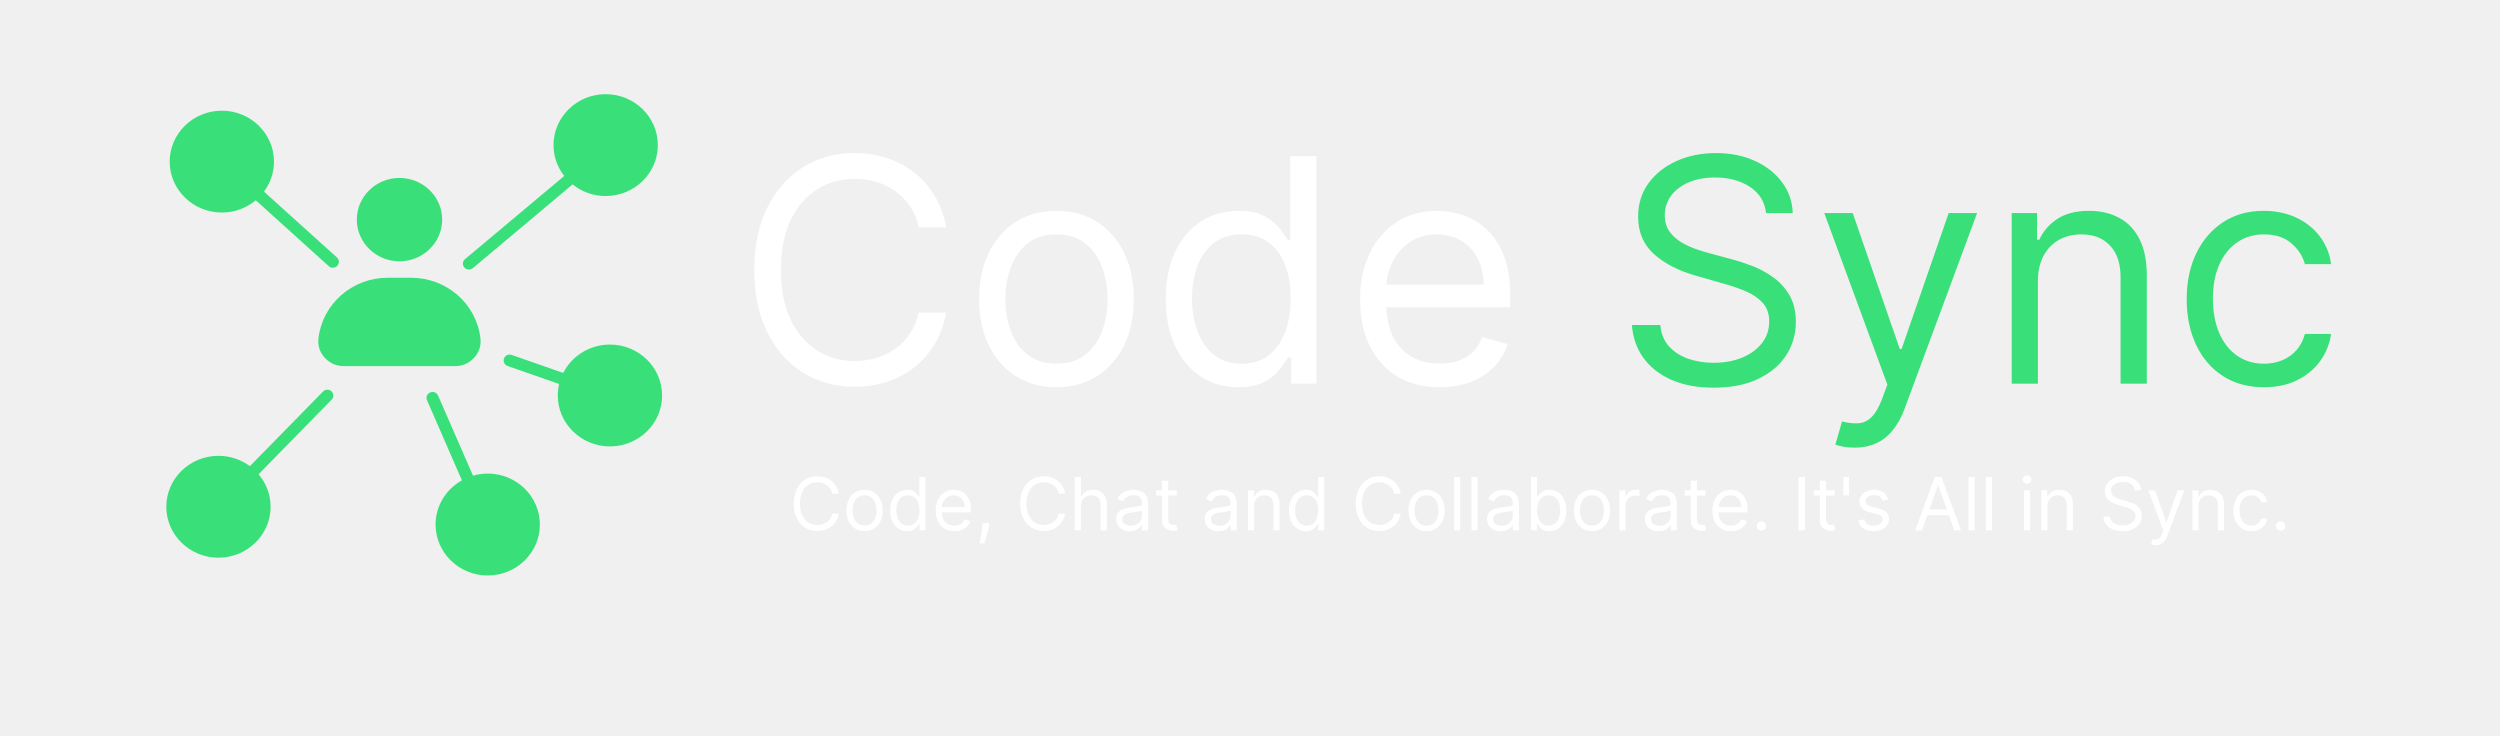
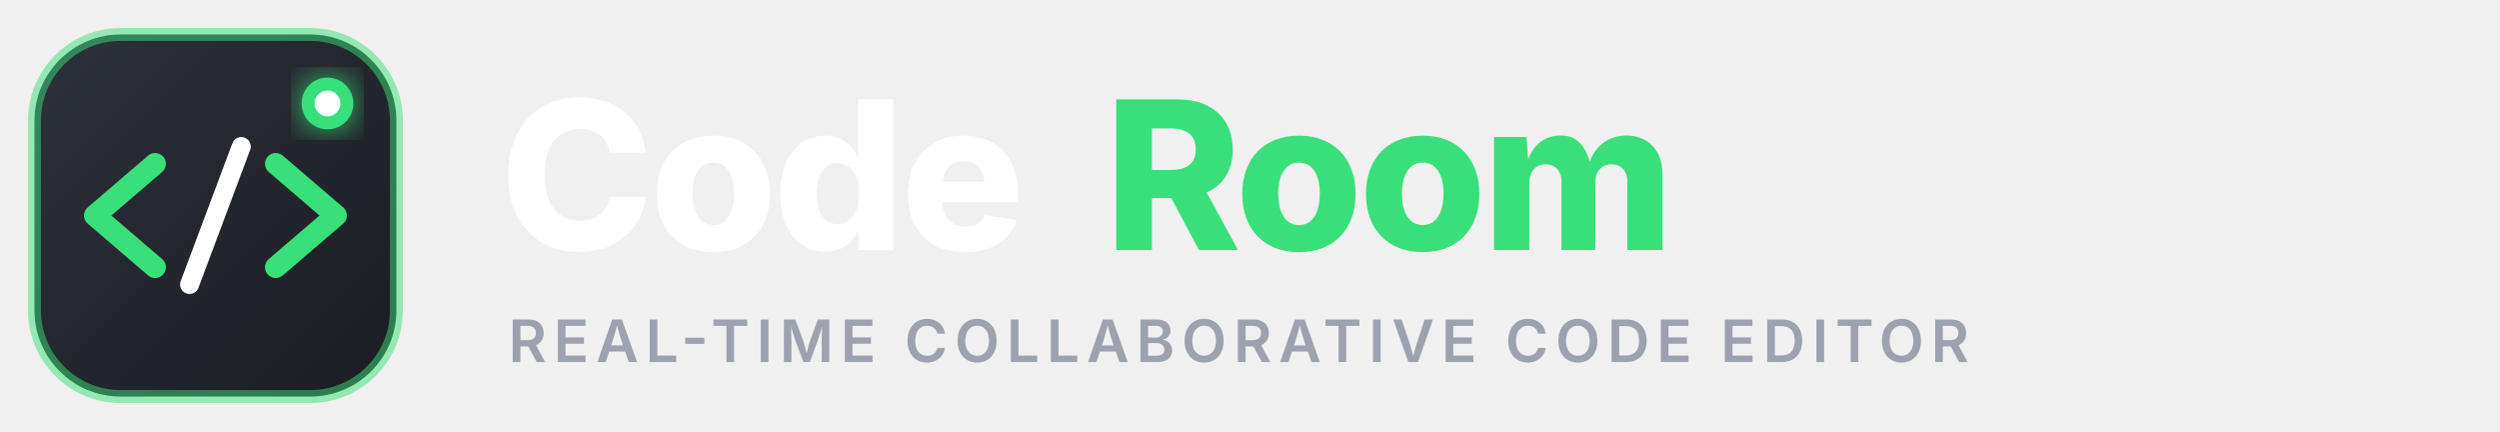
- <svg xmlns="http://www.w3.org/2000/svg" width="1023" height="301" viewBox="0 0 1023 301" fill="none">
-   <path d="M387.182 93H375.909C375.242 89.758 374.076 86.909 372.409 84.454C370.773 82 368.773 79.939 366.409 78.273C364.076 76.576 361.485 75.303 358.636 74.454C355.788 73.606 352.818 73.182 349.727 73.182C344.091 73.182 338.985 74.606 334.409 77.454C329.864 80.303 326.242 84.5 323.545 90.046C320.879 95.591 319.545 102.394 319.545 110.455C319.545 118.515 320.879 125.318 323.545 130.864C326.242 136.409 329.864 140.606 334.409 143.455C338.985 146.303 344.091 147.727 349.727 147.727C352.818 147.727 355.788 147.303 358.636 146.455C361.485 145.606 364.076 144.348 366.409 142.682C368.773 140.985 370.773 138.909 372.409 136.455C374.076 133.97 375.242 131.121 375.909 127.909H387.182C386.333 132.667 384.788 136.924 382.545 140.682C380.303 144.439 377.515 147.636 374.182 150.273C370.848 152.879 367.106 154.864 362.955 156.227C358.833 157.591 354.424 158.273 349.727 158.273C341.788 158.273 334.727 156.333 328.545 152.455C322.364 148.576 317.5 143.061 313.955 135.909C310.409 128.758 308.636 120.273 308.636 110.455C308.636 100.636 310.409 92.151 313.955 85C317.5 77.849 322.364 72.333 328.545 68.454C334.727 64.576 341.788 62.636 349.727 62.636C354.424 62.636 358.833 63.318 362.955 64.682C367.106 66.046 370.848 68.046 374.182 70.682C377.515 73.288 380.303 76.47 382.545 80.227C384.788 83.954 386.333 88.212 387.182 93ZM432.307 158.455C426.004 158.455 420.473 156.955 415.716 153.955C410.989 150.955 407.292 146.758 404.625 141.364C401.989 135.97 400.67 129.667 400.67 122.455C400.67 115.182 401.989 108.833 404.625 103.409C407.292 97.985 410.989 93.773 415.716 90.773C420.473 87.773 426.004 86.273 432.307 86.273C438.61 86.273 444.125 87.773 448.852 90.773C453.61 93.773 457.307 97.985 459.943 103.409C462.61 108.833 463.943 115.182 463.943 122.455C463.943 129.667 462.61 135.97 459.943 141.364C457.307 146.758 453.61 150.955 448.852 153.955C444.125 156.955 438.61 158.455 432.307 158.455ZM432.307 148.818C437.095 148.818 441.034 147.591 444.125 145.136C447.216 142.682 449.504 139.455 450.989 135.455C452.473 131.455 453.216 127.121 453.216 122.455C453.216 117.788 452.473 113.439 450.989 109.409C449.504 105.379 447.216 102.121 444.125 99.636C441.034 97.151 437.095 95.909 432.307 95.909C427.519 95.909 423.58 97.151 420.489 99.636C417.398 102.121 415.11 105.379 413.625 109.409C412.14 113.439 411.398 117.788 411.398 122.455C411.398 127.121 412.14 131.455 413.625 135.455C415.11 139.455 417.398 142.682 420.489 145.136C423.58 147.591 427.519 148.818 432.307 148.818ZM506.682 158.455C500.864 158.455 495.727 156.985 491.273 154.045C486.818 151.076 483.333 146.894 480.818 141.5C478.303 136.076 477.045 129.667 477.045 122.273C477.045 114.939 478.303 108.576 480.818 103.182C483.333 97.788 486.833 93.621 491.318 90.682C495.803 87.742 500.985 86.273 506.864 86.273C511.409 86.273 515 87.03 517.636 88.546C520.303 90.03 522.333 91.727 523.727 93.636C525.152 95.515 526.258 97.061 527.045 98.273H527.955V63.909H538.682V157H528.318V146.273H527.045C526.258 147.545 525.136 149.152 523.682 151.091C522.227 153 520.152 154.712 517.455 156.227C514.758 157.712 511.167 158.455 506.682 158.455ZM508.136 148.818C512.439 148.818 516.076 147.697 519.045 145.455C522.015 143.182 524.273 140.045 525.818 136.045C527.364 132.015 528.136 127.364 528.136 122.091C528.136 116.879 527.379 112.318 525.864 108.409C524.348 104.47 522.106 101.409 519.136 99.227C516.167 97.015 512.5 95.909 508.136 95.909C503.591 95.909 499.803 97.076 496.773 99.409C493.773 101.712 491.515 104.848 490 108.818C488.515 112.758 487.773 117.182 487.773 122.091C487.773 127.061 488.53 131.576 490.045 135.636C491.591 139.667 493.864 142.879 496.864 145.273C499.894 147.636 503.652 148.818 508.136 148.818ZM589.091 158.455C582.364 158.455 576.561 156.97 571.682 154C566.833 151 563.091 146.818 560.455 141.455C557.848 136.061 556.545 129.788 556.545 122.636C556.545 115.485 557.848 109.182 560.455 103.727C563.091 98.242 566.758 93.97 571.455 90.909C576.182 87.818 581.697 86.273 588 86.273C591.636 86.273 595.227 86.879 598.773 88.091C602.318 89.303 605.545 91.273 608.455 94C611.364 96.697 613.682 100.273 615.409 104.727C617.136 109.182 618 114.667 618 121.182V125.727H564.182V116.455H607.091C607.091 112.515 606.303 109 604.727 105.909C603.182 102.818 600.97 100.379 598.091 98.591C595.242 96.803 591.879 95.909 588 95.909C583.727 95.909 580.03 96.97 576.909 99.091C573.818 101.182 571.439 103.909 569.773 107.273C568.106 110.636 567.273 114.242 567.273 118.091V124.273C567.273 129.545 568.182 134.015 570 137.682C571.848 141.318 574.409 144.091 577.682 146C580.955 147.879 584.758 148.818 589.091 148.818C591.909 148.818 594.455 148.424 596.727 147.636C599.03 146.818 601.015 145.606 602.682 144C604.348 142.364 605.636 140.333 606.545 137.909L616.909 140.818C615.818 144.333 613.985 147.424 611.409 150.091C608.833 152.727 605.652 154.788 601.864 156.273C598.076 157.727 593.818 158.455 589.091 158.455Z" fill="white" />
-   <path d="M722.682 87.182C722.136 82.576 719.924 79 716.045 76.454C712.167 73.909 707.409 72.636 701.773 72.636C697.652 72.636 694.045 73.303 690.955 74.636C687.894 75.97 685.5 77.803 683.773 80.136C682.076 82.47 681.227 85.121 681.227 88.091C681.227 90.576 681.818 92.712 683 94.5C684.212 96.258 685.758 97.727 687.636 98.909C689.515 100.061 691.485 101.015 693.545 101.773C695.606 102.5 697.5 103.091 699.227 103.545L708.682 106.091C711.106 106.727 713.803 107.606 716.773 108.727C719.773 109.848 722.636 111.379 725.364 113.318C728.121 115.227 730.394 117.682 732.182 120.682C733.97 123.682 734.864 127.364 734.864 131.727C734.864 136.758 733.545 141.303 730.909 145.364C728.303 149.424 724.485 152.652 719.455 155.045C714.455 157.439 708.379 158.636 701.227 158.636C694.561 158.636 688.788 157.561 683.909 155.409C679.061 153.258 675.242 150.258 672.455 146.409C669.697 142.561 668.136 138.091 667.773 133H679.409C679.712 136.515 680.894 139.424 682.955 141.727C685.045 144 687.682 145.697 690.864 146.818C694.076 147.909 697.53 148.455 701.227 148.455C705.53 148.455 709.394 147.758 712.818 146.364C716.242 144.939 718.955 142.97 720.955 140.455C722.955 137.909 723.955 134.939 723.955 131.545C723.955 128.455 723.091 125.939 721.364 124C719.636 122.061 717.364 120.485 714.545 119.273C711.727 118.061 708.682 117 705.409 116.091L693.955 112.818C686.682 110.727 680.924 107.742 676.682 103.864C672.439 99.985 670.318 94.909 670.318 88.636C670.318 83.424 671.727 78.879 674.545 75C677.394 71.091 681.212 68.061 686 65.909C690.818 63.727 696.197 62.636 702.136 62.636C708.136 62.636 713.47 63.712 718.136 65.864C722.803 67.985 726.5 70.894 729.227 74.591C731.985 78.288 733.439 82.485 733.591 87.182H722.682ZM758.852 183.182C757.034 183.182 755.413 183.03 753.989 182.727C752.564 182.455 751.58 182.182 751.034 181.909L753.761 172.455C756.367 173.121 758.67 173.364 760.67 173.182C762.67 173 764.443 172.106 765.989 170.5C767.564 168.924 769.004 166.364 770.307 162.818L772.307 157.364L746.489 87.182H758.125L777.398 142.818H778.125L797.398 87.182H809.034L779.398 167.182C778.064 170.788 776.413 173.773 774.443 176.136C772.473 178.53 770.186 180.303 767.58 181.455C765.004 182.606 762.095 183.182 758.852 183.182ZM833.92 115V157H823.193V87.182H833.557V98.091H834.466C836.102 94.546 838.587 91.697 841.92 89.546C845.254 87.364 849.557 86.273 854.83 86.273C859.557 86.273 863.693 87.242 867.239 89.182C870.784 91.091 873.542 94 875.511 97.909C877.481 101.788 878.466 106.697 878.466 112.636V157H867.739V113.364C867.739 107.879 866.314 103.606 863.466 100.545C860.617 97.454 856.708 95.909 851.739 95.909C848.314 95.909 845.254 96.651 842.557 98.136C839.89 99.621 837.784 101.788 836.239 104.636C834.693 107.485 833.92 110.939 833.92 115ZM926.432 158.455C919.886 158.455 914.25 156.909 909.523 153.818C904.795 150.727 901.159 146.47 898.614 141.045C896.068 135.621 894.795 129.424 894.795 122.455C894.795 115.364 896.098 109.106 898.705 103.682C901.341 98.227 905.008 93.97 909.705 90.909C914.432 87.818 919.947 86.273 926.25 86.273C931.159 86.273 935.583 87.182 939.523 89C943.462 90.818 946.689 93.364 949.205 96.636C951.72 99.909 953.28 103.727 953.886 108.091H943.159C942.341 104.909 940.523 102.091 937.705 99.636C934.917 97.151 931.159 95.909 926.432 95.909C922.25 95.909 918.583 97 915.432 99.182C912.311 101.333 909.871 104.379 908.114 108.318C906.386 112.227 905.523 116.818 905.523 122.091C905.523 127.485 906.371 132.182 908.068 136.182C909.795 140.182 912.22 143.288 915.341 145.5C918.492 147.712 922.189 148.818 926.432 148.818C929.22 148.818 931.75 148.333 934.023 147.364C936.295 146.394 938.22 145 939.795 143.182C941.371 141.364 942.492 139.182 943.159 136.636H953.886C953.28 140.758 951.78 144.47 949.386 147.773C947.023 151.045 943.886 153.652 939.977 155.591C936.098 157.5 931.583 158.455 926.432 158.455Z" fill="#39E079" />
-   <path d="M343.199 202H340.557C340.401 201.24 340.127 200.572 339.737 199.997C339.353 199.422 338.884 198.939 338.33 198.548C337.783 198.151 337.176 197.852 336.509 197.653C335.841 197.455 335.145 197.355 334.42 197.355C333.099 197.355 331.903 197.689 330.83 198.357C329.765 199.024 328.916 200.008 328.284 201.308C327.659 202.607 327.347 204.202 327.347 206.091C327.347 207.98 327.659 209.575 328.284 210.874C328.916 212.174 329.765 213.158 330.83 213.825C331.903 214.493 333.099 214.827 334.42 214.827C335.145 214.827 335.841 214.727 336.509 214.528C337.176 214.33 337.783 214.035 338.33 213.644C338.884 213.246 339.353 212.76 339.737 212.185C340.127 211.602 340.401 210.935 340.557 210.182H343.199C343 211.297 342.638 212.295 342.112 213.175C341.587 214.056 340.933 214.805 340.152 215.423C339.371 216.034 338.494 216.499 337.521 216.819C336.555 217.138 335.521 217.298 334.42 217.298C332.56 217.298 330.905 216.844 329.456 215.935C328.007 215.026 326.867 213.733 326.036 212.057C325.205 210.381 324.79 208.392 324.79 206.091C324.79 203.79 325.205 201.801 326.036 200.125C326.867 198.449 328.007 197.156 329.456 196.247C330.905 195.338 332.56 194.884 334.42 194.884C335.521 194.884 336.555 195.043 337.521 195.363C338.494 195.683 339.371 196.151 340.152 196.769C340.933 197.38 341.587 198.126 342.112 199.006C342.638 199.88 343 200.878 343.199 202ZM353.775 217.341C352.298 217.341 351.002 216.989 349.887 216.286C348.779 215.583 347.912 214.599 347.287 213.335C346.669 212.071 346.36 210.594 346.36 208.903C346.36 207.199 346.669 205.711 347.287 204.44C347.912 203.168 348.779 202.181 349.887 201.478C351.002 200.775 352.298 200.423 353.775 200.423C355.252 200.423 356.545 200.775 357.653 201.478C358.768 202.181 359.634 203.168 360.252 204.44C360.877 205.711 361.19 207.199 361.19 208.903C361.19 210.594 360.877 212.071 360.252 213.335C359.634 214.599 358.768 215.583 357.653 216.286C356.545 216.989 355.252 217.341 353.775 217.341ZM353.775 215.082C354.897 215.082 355.82 214.795 356.545 214.219C357.269 213.644 357.806 212.888 358.154 211.95C358.502 211.013 358.676 209.997 358.676 208.903C358.676 207.81 358.502 206.79 358.154 205.846C357.806 204.901 357.269 204.138 356.545 203.555C355.82 202.973 354.897 202.682 353.775 202.682C352.653 202.682 351.73 202.973 351.005 203.555C350.281 204.138 349.744 204.901 349.396 205.846C349.048 206.79 348.874 207.81 348.874 208.903C348.874 209.997 349.048 211.013 349.396 211.95C349.744 212.888 350.281 213.644 351.005 214.219C351.73 214.795 352.653 215.082 353.775 215.082ZM371.207 217.341C369.843 217.341 368.639 216.996 367.595 216.308C366.551 215.612 365.734 214.631 365.145 213.367C364.555 212.096 364.261 210.594 364.261 208.861C364.261 207.142 364.555 205.651 365.145 204.386C365.734 203.122 366.555 202.146 367.606 201.457C368.657 200.768 369.871 200.423 371.249 200.423C372.315 200.423 373.156 200.601 373.774 200.956C374.399 201.304 374.875 201.702 375.202 202.149C375.536 202.589 375.795 202.952 375.979 203.236H376.192V195.182H378.707V217H376.278V214.486H375.979C375.795 214.784 375.532 215.161 375.191 215.615C374.85 216.062 374.364 216.464 373.732 216.819C373.099 217.167 372.258 217.341 371.207 217.341ZM371.548 215.082C372.556 215.082 373.408 214.82 374.104 214.294C374.8 213.761 375.33 213.026 375.692 212.089C376.054 211.144 376.235 210.054 376.235 208.818C376.235 207.597 376.058 206.528 375.702 205.612C375.347 204.688 374.822 203.971 374.126 203.46C373.43 202.941 372.57 202.682 371.548 202.682C370.482 202.682 369.594 202.955 368.884 203.502C368.181 204.042 367.652 204.777 367.297 205.707C366.949 206.631 366.775 207.668 366.775 208.818C366.775 209.983 366.952 211.041 367.308 211.993C367.67 212.937 368.202 213.69 368.906 214.251C369.616 214.805 370.496 215.082 371.548 215.082ZM390.521 217.341C388.945 217.341 387.585 216.993 386.441 216.297C385.305 215.594 384.428 214.614 383.81 213.357C383.199 212.092 382.893 210.622 382.893 208.946C382.893 207.27 383.199 205.793 383.81 204.514C384.428 203.229 385.287 202.227 386.388 201.51C387.496 200.786 388.788 200.423 390.266 200.423C391.118 200.423 391.96 200.565 392.79 200.849C393.621 201.134 394.378 201.595 395.06 202.234C395.741 202.866 396.285 203.705 396.69 204.749C397.094 205.793 397.297 207.078 397.297 208.605V209.67H384.683V207.497H394.74C394.74 206.574 394.555 205.75 394.186 205.026C393.824 204.301 393.305 203.729 392.631 203.31C391.963 202.891 391.175 202.682 390.266 202.682C389.264 202.682 388.398 202.93 387.666 203.428C386.942 203.918 386.384 204.557 385.994 205.345C385.603 206.134 385.408 206.979 385.408 207.881V209.33C385.408 210.565 385.621 211.613 386.047 212.472C386.48 213.325 387.08 213.974 387.847 214.422C388.614 214.862 389.506 215.082 390.521 215.082C391.182 215.082 391.778 214.99 392.311 214.805C392.851 214.614 393.316 214.33 393.707 213.953C394.097 213.57 394.399 213.094 394.612 212.526L397.041 213.207C396.786 214.031 396.356 214.756 395.752 215.381C395.148 215.999 394.403 216.482 393.515 216.83C392.627 217.17 391.629 217.341 390.521 217.341ZM404.871 214.017L404.701 215.168C404.58 215.977 404.396 216.844 404.147 217.767C403.906 218.69 403.653 219.56 403.391 220.377C403.128 221.194 402.911 221.844 402.741 222.327H400.823C400.915 221.872 401.036 221.272 401.185 220.526C401.335 219.781 401.484 218.946 401.633 218.023C401.789 217.107 401.917 216.169 402.016 215.21L402.144 214.017H404.871ZM435.865 202H433.223C433.067 201.24 432.793 200.572 432.403 199.997C432.019 199.422 431.55 198.939 430.996 198.548C430.449 198.151 429.842 197.852 429.175 197.653C428.507 197.455 427.811 197.355 427.086 197.355C425.765 197.355 424.569 197.689 423.496 198.357C422.431 199.024 421.582 200.008 420.95 201.308C420.325 202.607 420.013 204.202 420.013 206.091C420.013 207.98 420.325 209.575 420.95 210.874C421.582 212.174 422.431 213.158 423.496 213.825C424.569 214.493 425.765 214.827 427.086 214.827C427.811 214.827 428.507 214.727 429.175 214.528C429.842 214.33 430.449 214.035 430.996 213.644C431.55 213.246 432.019 212.76 432.403 212.185C432.793 211.602 433.067 210.935 433.223 210.182H435.865C435.666 211.297 435.304 212.295 434.778 213.175C434.253 214.056 433.599 214.805 432.818 215.423C432.037 216.034 431.16 216.499 430.187 216.819C429.221 217.138 428.187 217.298 427.086 217.298C425.226 217.298 423.571 216.844 422.122 215.935C420.673 215.026 419.533 213.733 418.702 212.057C417.871 210.381 417.456 208.392 417.456 206.091C417.456 203.79 417.871 201.801 418.702 200.125C419.533 198.449 420.673 197.156 422.122 196.247C423.571 195.338 425.226 194.884 427.086 194.884C428.187 194.884 429.221 195.043 430.187 195.363C431.16 195.683 432.037 196.151 432.818 196.769C433.599 197.38 434.253 198.126 434.778 199.006C435.304 199.88 435.666 200.878 435.865 202ZM442.308 207.156V217H439.793V195.182H442.308V203.193H442.521C442.904 202.348 443.479 201.677 444.246 201.18C445.021 200.675 446.05 200.423 447.336 200.423C448.451 200.423 449.428 200.647 450.266 201.094C451.104 201.535 451.754 202.213 452.215 203.129C452.684 204.038 452.918 205.196 452.918 206.602V217H450.404V206.773C450.404 205.473 450.067 204.468 449.392 203.758C448.724 203.04 447.798 202.682 446.612 202.682C445.788 202.682 445.049 202.856 444.396 203.204C443.749 203.552 443.238 204.06 442.862 204.727C442.492 205.395 442.308 206.205 442.308 207.156ZM462.333 217.384C461.296 217.384 460.355 217.188 459.51 216.798C458.665 216.4 457.994 215.828 457.497 215.082C456.999 214.33 456.751 213.42 456.751 212.355C456.751 211.418 456.936 210.658 457.305 210.075C457.674 209.486 458.168 209.024 458.786 208.69C459.404 208.357 460.085 208.108 460.831 207.945C461.584 207.774 462.34 207.639 463.1 207.54C464.095 207.412 464.901 207.316 465.519 207.252C466.144 207.181 466.598 207.064 466.882 206.901C467.173 206.737 467.319 206.453 467.319 206.048V205.963C467.319 204.912 467.031 204.095 466.456 203.513C465.888 202.93 465.025 202.639 463.867 202.639C462.667 202.639 461.726 202.902 461.044 203.428C460.362 203.953 459.883 204.514 459.606 205.111L457.22 204.259C457.646 203.264 458.214 202.49 458.924 201.936C459.642 201.375 460.423 200.984 461.268 200.764C462.12 200.537 462.958 200.423 463.782 200.423C464.308 200.423 464.911 200.487 465.593 200.615C466.282 200.736 466.946 200.988 467.585 201.371C468.232 201.755 468.768 202.334 469.194 203.108C469.62 203.882 469.833 204.919 469.833 206.219V217H467.319V214.784H467.191C467.021 215.139 466.737 215.519 466.339 215.924C465.941 216.329 465.412 216.673 464.752 216.957C464.091 217.241 463.285 217.384 462.333 217.384ZM462.717 215.125C463.711 215.125 464.549 214.93 465.231 214.539C465.92 214.148 466.438 213.644 466.786 213.026C467.142 212.408 467.319 211.759 467.319 211.077V208.776C467.213 208.903 466.978 209.021 466.616 209.127C466.261 209.227 465.849 209.315 465.38 209.393C464.919 209.464 464.468 209.528 464.027 209.585C463.594 209.635 463.242 209.678 462.972 209.713C462.319 209.798 461.708 209.937 461.14 210.129C460.579 210.313 460.124 210.594 459.776 210.97C459.436 211.339 459.265 211.844 459.265 212.483C459.265 213.357 459.588 214.017 460.235 214.464C460.888 214.905 461.715 215.125 462.717 215.125ZM481.539 200.636V202.767H473.059V200.636H481.539ZM475.53 196.716H478.044V212.312C478.044 213.023 478.147 213.555 478.353 213.911C478.566 214.259 478.836 214.493 479.163 214.614C479.497 214.727 479.848 214.784 480.218 214.784C480.495 214.784 480.722 214.77 480.9 214.741C481.077 214.706 481.219 214.678 481.326 214.656L481.837 216.915C481.667 216.979 481.429 217.043 481.123 217.107C480.818 217.178 480.431 217.213 479.962 217.213C479.252 217.213 478.556 217.06 477.874 216.755C477.199 216.45 476.638 215.984 476.191 215.359C475.75 214.734 475.53 213.946 475.53 212.994V196.716ZM498.574 217.384C497.537 217.384 496.596 217.188 495.75 216.798C494.905 216.4 494.234 215.828 493.737 215.082C493.24 214.33 492.991 213.42 492.991 212.355C492.991 211.418 493.176 210.658 493.545 210.075C493.914 209.486 494.408 209.024 495.026 208.69C495.644 208.357 496.326 208.108 497.071 207.945C497.824 207.774 498.581 207.639 499.341 207.54C500.335 207.412 501.141 207.316 501.759 207.252C502.384 207.181 502.838 207.064 503.123 206.901C503.414 206.737 503.559 206.453 503.559 206.048V205.963C503.559 204.912 503.272 204.095 502.696 203.513C502.128 202.93 501.265 202.639 500.108 202.639C498.907 202.639 497.966 202.902 497.284 203.428C496.603 203.953 496.123 204.514 495.846 205.111L493.46 204.259C493.886 203.264 494.454 202.49 495.164 201.936C495.882 201.375 496.663 200.984 497.508 200.764C498.36 200.537 499.199 200.423 500.022 200.423C500.548 200.423 501.152 200.487 501.833 200.615C502.522 200.736 503.186 200.988 503.826 201.371C504.472 201.755 505.008 202.334 505.434 203.108C505.86 203.882 506.074 204.919 506.074 206.219V217H503.559V214.784H503.431C503.261 215.139 502.977 215.519 502.579 215.924C502.181 216.329 501.652 216.673 500.992 216.957C500.331 217.241 499.525 217.384 498.574 217.384ZM498.957 215.125C499.951 215.125 500.789 214.93 501.471 214.539C502.16 214.148 502.679 213.644 503.027 213.026C503.382 212.408 503.559 211.759 503.559 211.077V208.776C503.453 208.903 503.218 209.021 502.856 209.127C502.501 209.227 502.089 209.315 501.62 209.393C501.159 209.464 500.708 209.528 500.267 209.585C499.834 209.635 499.483 209.678 499.213 209.713C498.559 209.798 497.949 209.937 497.38 210.129C496.819 210.313 496.365 210.594 496.017 210.97C495.676 211.339 495.505 211.844 495.505 212.483C495.505 213.357 495.828 214.017 496.475 214.464C497.128 214.905 497.956 215.125 498.957 215.125ZM513.177 207.156V217H510.662V200.636H513.091V203.193H513.305C513.688 202.362 514.27 201.695 515.052 201.19C515.833 200.679 516.841 200.423 518.077 200.423C519.185 200.423 520.155 200.651 520.986 201.105C521.817 201.553 522.463 202.234 522.925 203.151C523.386 204.06 523.617 205.21 523.617 206.602V217H521.103V206.773C521.103 205.487 520.769 204.486 520.101 203.768C519.434 203.044 518.518 202.682 517.353 202.682C516.55 202.682 515.833 202.856 515.201 203.204C514.576 203.552 514.082 204.06 513.72 204.727C513.358 205.395 513.177 206.205 513.177 207.156ZM534.39 217.341C533.027 217.341 531.823 216.996 530.779 216.308C529.735 215.612 528.918 214.631 528.328 213.367C527.739 212.096 527.444 210.594 527.444 208.861C527.444 207.142 527.739 205.651 528.328 204.386C528.918 203.122 529.738 202.146 530.789 201.457C531.841 200.768 533.055 200.423 534.433 200.423C535.498 200.423 536.34 200.601 536.958 200.956C537.583 201.304 538.059 201.702 538.385 202.149C538.719 202.589 538.978 202.952 539.163 203.236H539.376V195.182H541.89V217H539.461V214.486H539.163C538.978 214.784 538.716 215.161 538.375 215.615C538.034 216.062 537.547 216.464 536.915 216.819C536.283 217.167 535.441 217.341 534.39 217.341ZM534.731 215.082C535.74 215.082 536.592 214.82 537.288 214.294C537.984 213.761 538.513 213.026 538.875 212.089C539.238 211.144 539.419 210.054 539.419 208.818C539.419 207.597 539.241 206.528 538.886 205.612C538.531 204.688 538.005 203.971 537.309 203.46C536.613 202.941 535.754 202.682 534.731 202.682C533.666 202.682 532.778 202.955 532.068 203.502C531.365 204.042 530.836 204.777 530.48 205.707C530.132 206.631 529.958 207.668 529.958 208.818C529.958 209.983 530.136 211.041 530.491 211.993C530.853 212.937 531.386 213.69 532.089 214.251C532.799 214.805 533.68 215.082 534.731 215.082ZM573.179 202H570.537C570.381 201.24 570.108 200.572 569.717 199.997C569.333 199.422 568.865 198.939 568.311 198.548C567.764 198.151 567.157 197.852 566.489 197.653C565.821 197.455 565.125 197.355 564.401 197.355C563.08 197.355 561.883 197.689 560.811 198.357C559.745 199.024 558.897 200.008 558.265 201.308C557.64 202.607 557.327 204.202 557.327 206.091C557.327 207.98 557.64 209.575 558.265 210.874C558.897 212.174 559.745 213.158 560.811 213.825C561.883 214.493 563.08 214.827 564.401 214.827C565.125 214.827 565.821 214.727 566.489 214.528C567.157 214.33 567.764 214.035 568.311 213.644C568.865 213.246 569.333 212.76 569.717 212.185C570.108 211.602 570.381 210.935 570.537 210.182H573.179C572.98 211.297 572.618 212.295 572.093 213.175C571.567 214.056 570.914 214.805 570.132 215.423C569.351 216.034 568.474 216.499 567.501 216.819C566.535 217.138 565.502 217.298 564.401 217.298C562.54 217.298 560.885 216.844 559.436 215.935C557.988 215.026 556.848 213.733 556.017 212.057C555.186 210.381 554.77 208.392 554.77 206.091C554.77 203.79 555.186 201.801 556.017 200.125C556.848 198.449 557.988 197.156 559.436 196.247C560.885 195.338 562.54 194.884 564.401 194.884C565.502 194.884 566.535 195.043 567.501 195.363C568.474 195.683 569.351 196.151 570.132 196.769C570.914 197.38 571.567 198.126 572.093 199.006C572.618 199.88 572.98 200.878 573.179 202ZM583.756 217.341C582.278 217.341 580.982 216.989 579.867 216.286C578.759 215.583 577.893 214.599 577.268 213.335C576.65 212.071 576.341 210.594 576.341 208.903C576.341 207.199 576.65 205.711 577.268 204.44C577.893 203.168 578.759 202.181 579.867 201.478C580.982 200.775 582.278 200.423 583.756 200.423C585.233 200.423 586.525 200.775 587.633 201.478C588.748 202.181 589.615 203.168 590.233 204.44C590.858 205.711 591.17 207.199 591.17 208.903C591.17 210.594 590.858 212.071 590.233 213.335C589.615 214.599 588.748 215.583 587.633 216.286C586.525 216.989 585.233 217.341 583.756 217.341ZM583.756 215.082C584.878 215.082 585.801 214.795 586.525 214.219C587.25 213.644 587.786 212.888 588.134 211.95C588.482 211.013 588.656 209.997 588.656 208.903C588.656 207.81 588.482 206.79 588.134 205.846C587.786 204.901 587.25 204.138 586.525 203.555C585.801 202.973 584.878 202.682 583.756 202.682C582.633 202.682 581.71 202.973 580.986 203.555C580.261 204.138 579.725 204.901 579.377 205.846C579.029 206.79 578.855 207.81 578.855 208.903C578.855 209.997 579.029 211.013 579.377 211.95C579.725 212.888 580.261 213.644 580.986 214.219C581.71 214.795 582.633 215.082 583.756 215.082ZM597.522 195.182V217H595.008V195.182H597.522ZM604.642 195.182V217H602.127V195.182H604.642ZM614.062 217.384C613.025 217.384 612.084 217.188 611.239 216.798C610.393 216.4 609.722 215.828 609.225 215.082C608.728 214.33 608.479 213.42 608.479 212.355C608.479 211.418 608.664 210.658 609.033 210.075C609.403 209.486 609.896 209.024 610.514 208.69C611.132 208.357 611.814 208.108 612.56 207.945C613.313 207.774 614.069 207.639 614.829 207.54C615.823 207.412 616.629 207.316 617.247 207.252C617.872 207.181 618.327 207.064 618.611 206.901C618.902 206.737 619.048 206.453 619.048 206.048V205.963C619.048 204.912 618.76 204.095 618.185 203.513C617.616 202.93 616.754 202.639 615.596 202.639C614.396 202.639 613.455 202.902 612.773 203.428C612.091 203.953 611.612 204.514 611.335 205.111L608.948 204.259C609.374 203.264 609.942 202.49 610.653 201.936C611.37 201.375 612.151 200.984 612.996 200.764C613.849 200.537 614.687 200.423 615.511 200.423C616.036 200.423 616.64 200.487 617.322 200.615C618.011 200.736 618.675 200.988 619.314 201.371C619.96 201.755 620.496 202.334 620.923 203.108C621.349 203.882 621.562 204.919 621.562 206.219V217H619.048V214.784H618.92C618.749 215.139 618.465 215.519 618.067 215.924C617.67 216.329 617.141 216.673 616.48 216.957C615.82 217.241 615.013 217.384 614.062 217.384ZM614.445 215.125C615.44 215.125 616.278 214.93 616.96 214.539C617.648 214.148 618.167 213.644 618.515 213.026C618.87 212.408 619.048 211.759 619.048 211.077V208.776C618.941 208.903 618.707 209.021 618.344 209.127C617.989 209.227 617.577 209.315 617.109 209.393C616.647 209.464 616.196 209.528 615.756 209.585C615.322 209.635 614.971 209.678 614.701 209.713C614.048 209.798 613.437 209.937 612.869 210.129C612.308 210.313 611.853 210.594 611.505 210.97C611.164 211.339 610.994 211.844 610.994 212.483C610.994 213.357 611.317 214.017 611.963 214.464C612.616 214.905 613.444 215.125 614.445 215.125ZM626.492 217V195.182H629.006V203.236H629.219C629.404 202.952 629.659 202.589 629.986 202.149C630.32 201.702 630.796 201.304 631.414 200.956C632.039 200.601 632.884 200.423 633.949 200.423C635.327 200.423 636.541 200.768 637.593 201.457C638.644 202.146 639.464 203.122 640.053 204.386C640.643 205.651 640.938 207.142 640.938 208.861C640.938 210.594 640.643 212.096 640.053 213.367C639.464 214.631 638.647 215.612 637.603 216.308C636.559 216.996 635.355 217.341 633.992 217.341C632.941 217.341 632.099 217.167 631.467 216.819C630.835 216.464 630.348 216.062 630.007 215.615C629.666 215.161 629.404 214.784 629.219 214.486H628.921V217H626.492ZM628.963 208.818C628.963 210.054 629.144 211.144 629.507 212.089C629.869 213.026 630.398 213.761 631.094 214.294C631.79 214.82 632.642 215.082 633.651 215.082C634.702 215.082 635.579 214.805 636.282 214.251C636.992 213.69 637.525 212.937 637.88 211.993C638.242 211.041 638.423 209.983 638.423 208.818C638.423 207.668 638.246 206.631 637.891 205.707C637.543 204.777 637.014 204.042 636.303 203.502C635.6 202.955 634.716 202.682 633.651 202.682C632.628 202.682 631.769 202.941 631.073 203.46C630.377 203.971 629.851 204.688 629.496 205.612C629.141 206.528 628.963 207.597 628.963 208.818ZM651.431 217.341C649.954 217.341 648.658 216.989 647.543 216.286C646.435 215.583 645.568 214.599 644.943 213.335C644.325 212.071 644.017 210.594 644.017 208.903C644.017 207.199 644.325 205.711 644.943 204.44C645.568 203.168 646.435 202.181 647.543 201.478C648.658 200.775 649.954 200.423 651.431 200.423C652.909 200.423 654.201 200.775 655.309 201.478C656.424 202.181 657.291 203.168 657.909 204.44C658.534 205.711 658.846 207.199 658.846 208.903C658.846 210.594 658.534 212.071 657.909 213.335C657.291 214.599 656.424 215.583 655.309 216.286C654.201 216.989 652.909 217.341 651.431 217.341ZM651.431 215.082C652.553 215.082 653.477 214.795 654.201 214.219C654.926 213.644 655.462 212.888 655.81 211.95C656.158 211.013 656.332 209.997 656.332 208.903C656.332 207.81 656.158 206.79 655.81 205.846C655.462 204.901 654.926 204.138 654.201 203.555C653.477 202.973 652.553 202.682 651.431 202.682C650.309 202.682 649.386 202.973 648.661 203.555C647.937 204.138 647.401 204.901 647.053 205.846C646.705 206.79 646.531 207.81 646.531 208.903C646.531 209.997 646.705 211.013 647.053 211.95C647.401 212.888 647.937 213.644 648.661 214.219C649.386 214.795 650.309 215.082 651.431 215.082ZM662.684 217V200.636H665.113V203.108H665.283C665.582 202.298 666.121 201.641 666.903 201.137C667.684 200.633 668.565 200.381 669.545 200.381C669.729 200.381 669.96 200.384 670.237 200.391C670.514 200.398 670.724 200.409 670.866 200.423V202.98C670.781 202.959 670.585 202.927 670.28 202.884C669.982 202.835 669.665 202.81 669.332 202.81C668.536 202.81 667.826 202.977 667.201 203.31C666.583 203.637 666.093 204.092 665.731 204.674C665.376 205.249 665.198 205.906 665.198 206.645V217H662.684ZM678.661 217.384C677.624 217.384 676.683 217.188 675.838 216.798C674.993 216.4 674.322 215.828 673.825 215.082C673.328 214.33 673.079 213.42 673.079 212.355C673.079 211.418 673.264 210.658 673.633 210.075C674.002 209.486 674.496 209.024 675.114 208.69C675.732 208.357 676.414 208.108 677.159 207.945C677.912 207.774 678.669 207.639 679.428 207.54C680.423 207.412 681.229 207.316 681.847 207.252C682.472 207.181 682.926 207.064 683.21 206.901C683.502 206.737 683.647 206.453 683.647 206.048V205.963C683.647 204.912 683.36 204.095 682.784 203.513C682.216 202.93 681.353 202.639 680.195 202.639C678.995 202.639 678.054 202.902 677.372 203.428C676.691 203.953 676.211 204.514 675.934 205.111L673.548 204.259C673.974 203.264 674.542 202.49 675.252 201.936C675.97 201.375 676.751 200.984 677.596 200.764C678.448 200.537 679.286 200.423 680.11 200.423C680.636 200.423 681.24 200.487 681.921 200.615C682.61 200.736 683.274 200.988 683.914 201.371C684.56 201.755 685.096 202.334 685.522 203.108C685.948 203.882 686.161 204.919 686.161 206.219V217H683.647V214.784H683.519C683.349 215.139 683.065 215.519 682.667 215.924C682.269 216.329 681.74 216.673 681.08 216.957C680.419 217.241 679.613 217.384 678.661 217.384ZM679.045 215.125C680.039 215.125 680.877 214.93 681.559 214.539C682.248 214.148 682.767 213.644 683.115 213.026C683.47 212.408 683.647 211.759 683.647 211.077V208.776C683.541 208.903 683.306 209.021 682.944 209.127C682.589 209.227 682.177 209.315 681.708 209.393C681.247 209.464 680.796 209.528 680.355 209.585C679.922 209.635 679.57 209.678 679.301 209.713C678.647 209.798 678.036 209.937 677.468 210.129C676.907 210.313 676.453 210.594 676.105 210.97C675.764 211.339 675.593 211.844 675.593 212.483C675.593 213.357 675.916 214.017 676.563 214.464C677.216 214.905 678.044 215.125 679.045 215.125ZM697.867 200.636V202.767H689.387V200.636H697.867ZM691.858 196.716H694.373V212.312C694.373 213.023 694.475 213.555 694.681 213.911C694.895 214.259 695.164 214.493 695.491 214.614C695.825 214.727 696.176 214.784 696.546 214.784C696.823 214.784 697.05 214.77 697.228 214.741C697.405 214.706 697.547 214.678 697.654 214.656L698.165 216.915C697.995 216.979 697.757 217.043 697.451 217.107C697.146 217.178 696.759 217.213 696.29 217.213C695.58 217.213 694.884 217.06 694.202 216.755C693.527 216.45 692.966 215.984 692.519 215.359C692.078 214.734 691.858 213.946 691.858 212.994V196.716ZM708.334 217.341C706.757 217.341 705.397 216.993 704.254 216.297C703.117 215.594 702.24 214.614 701.622 213.357C701.011 212.092 700.706 210.622 700.706 208.946C700.706 207.27 701.011 205.793 701.622 204.514C702.24 203.229 703.099 202.227 704.2 201.51C705.308 200.786 706.601 200.423 708.078 200.423C708.93 200.423 709.772 200.565 710.603 200.849C711.434 201.134 712.19 201.595 712.872 202.234C713.554 202.866 714.097 203.705 714.502 204.749C714.907 205.793 715.109 207.078 715.109 208.605V209.67H702.496V207.497H712.553C712.553 206.574 712.368 205.75 711.999 205.026C711.636 204.301 711.118 203.729 710.443 203.31C709.776 202.891 708.987 202.682 708.078 202.682C707.077 202.682 706.21 202.93 705.479 203.428C704.754 203.918 704.197 204.557 703.806 205.345C703.415 206.134 703.22 206.979 703.22 207.881V209.33C703.22 210.565 703.433 211.613 703.859 212.472C704.293 213.325 704.893 213.974 705.66 214.422C706.427 214.862 707.318 215.082 708.334 215.082C708.994 215.082 709.591 214.99 710.124 214.805C710.663 214.614 711.129 214.33 711.519 213.953C711.91 213.57 712.212 213.094 712.425 212.526L714.854 213.207C714.598 214.031 714.168 214.756 713.565 215.381C712.961 215.999 712.215 216.482 711.327 216.83C710.44 217.17 709.442 217.341 708.334 217.341ZM720.766 217.17C720.241 217.17 719.79 216.982 719.413 216.606C719.037 216.229 718.849 215.778 718.849 215.253C718.849 214.727 719.037 214.276 719.413 213.9C719.79 213.523 720.241 213.335 720.766 213.335C721.292 213.335 721.743 213.523 722.119 213.9C722.496 214.276 722.684 214.727 722.684 215.253C722.684 215.601 722.595 215.92 722.418 216.212C722.247 216.503 722.016 216.737 721.725 216.915C721.441 217.085 721.121 217.17 720.766 217.17ZM738.616 195.182V217H735.974V195.182H738.616ZM750.689 200.636V202.767H742.209V200.636H750.689ZM744.681 196.716H747.195V212.312C747.195 213.023 747.298 213.555 747.504 213.911C747.717 214.259 747.987 214.493 748.313 214.614C748.647 214.727 748.999 214.784 749.368 214.784C749.645 214.784 749.872 214.77 750.05 214.741C750.227 214.706 750.369 214.678 750.476 214.656L750.987 216.915C750.817 216.979 750.579 217.043 750.274 217.107C749.968 217.178 749.581 217.213 749.112 217.213C748.402 217.213 747.706 217.06 747.024 216.755C746.35 216.45 745.789 215.984 745.341 215.359C744.901 214.734 744.681 213.946 744.681 212.994V196.716ZM756.644 195.182V202.682H754.301V195.182H756.644ZM772.712 204.301L770.454 204.94C770.312 204.564 770.102 204.198 769.825 203.843C769.555 203.481 769.186 203.183 768.717 202.948C768.249 202.714 767.648 202.597 766.917 202.597C765.915 202.597 765.081 202.827 764.413 203.289C763.753 203.744 763.423 204.322 763.423 205.026C763.423 205.651 763.65 206.144 764.104 206.506C764.559 206.869 765.269 207.17 766.235 207.412L768.664 208.009C770.127 208.364 771.217 208.907 771.935 209.638C772.652 210.363 773.011 211.297 773.011 212.44C773.011 213.378 772.741 214.216 772.201 214.955C771.668 215.693 770.923 216.276 769.964 216.702C769.005 217.128 767.89 217.341 766.619 217.341C764.95 217.341 763.568 216.979 762.474 216.254C761.381 215.53 760.688 214.472 760.397 213.08L762.783 212.483C763.011 213.364 763.44 214.024 764.072 214.464C764.712 214.905 765.546 215.125 766.576 215.125C767.748 215.125 768.678 214.876 769.367 214.379C770.063 213.875 770.411 213.271 770.411 212.568C770.411 212 770.212 211.524 769.815 211.141C769.417 210.75 768.806 210.459 767.982 210.267L765.255 209.628C763.756 209.273 762.656 208.722 761.952 207.977C761.256 207.224 760.908 206.283 760.908 205.153C760.908 204.23 761.168 203.413 761.686 202.703C762.212 201.993 762.925 201.435 763.827 201.031C764.737 200.626 765.766 200.423 766.917 200.423C768.536 200.423 769.808 200.778 770.731 201.489C771.661 202.199 772.322 203.136 772.712 204.301ZM786.469 217H783.699L791.71 195.182H794.437L802.449 217H799.679L793.159 198.634H792.988L786.469 217ZM787.491 208.477H798.656V210.821H787.491V208.477ZM808.02 195.182V217H805.506V195.182H808.02ZM815.14 195.182V217H812.625V195.182H815.14ZM828.182 217V200.636H830.696V217H828.182ZM829.46 197.909C828.97 197.909 828.548 197.742 828.193 197.408C827.845 197.075 827.671 196.673 827.671 196.205C827.671 195.736 827.845 195.335 828.193 195.001C828.548 194.667 828.97 194.5 829.46 194.5C829.95 194.5 830.369 194.667 830.718 195.001C831.073 195.335 831.25 195.736 831.25 196.205C831.25 196.673 831.073 197.075 830.718 197.408C830.369 197.742 829.95 197.909 829.46 197.909ZM837.815 207.156V217H835.301V200.636H837.73V203.193H837.943C838.327 202.362 838.909 201.695 839.69 201.19C840.472 200.679 841.48 200.423 842.716 200.423C843.824 200.423 844.793 200.651 845.624 201.105C846.455 201.553 847.102 202.234 847.563 203.151C848.025 204.06 848.256 205.21 848.256 206.602V217H845.741V206.773C845.741 205.487 845.408 204.486 844.74 203.768C844.072 203.044 843.156 202.682 841.991 202.682C841.189 202.682 840.472 202.856 839.839 203.204C839.214 203.552 838.721 204.06 838.359 204.727C837.996 205.395 837.815 206.205 837.815 207.156ZM873.56 200.636C873.432 199.557 872.914 198.719 872.005 198.122C871.096 197.526 869.981 197.227 868.66 197.227C867.694 197.227 866.849 197.384 866.124 197.696C865.407 198.009 864.846 198.438 864.441 198.985C864.043 199.532 863.844 200.153 863.844 200.849C863.844 201.432 863.983 201.933 864.26 202.352C864.544 202.763 864.906 203.108 865.346 203.385C865.787 203.655 866.248 203.879 866.731 204.056C867.214 204.227 867.658 204.365 868.063 204.472L870.279 205.068C870.847 205.217 871.479 205.423 872.175 205.686C872.878 205.949 873.55 206.308 874.189 206.762C874.835 207.21 875.368 207.785 875.787 208.488C876.206 209.191 876.415 210.054 876.415 211.077C876.415 212.256 876.106 213.321 875.488 214.273C874.878 215.224 873.983 215.981 872.804 216.542C871.632 217.103 870.208 217.384 868.532 217.384C866.969 217.384 865.616 217.131 864.473 216.627C863.336 216.123 862.442 215.42 861.788 214.518C861.142 213.616 860.776 212.568 860.691 211.375H863.418C863.489 212.199 863.766 212.881 864.249 213.42C864.739 213.953 865.357 214.351 866.103 214.614C866.856 214.869 867.665 214.997 868.532 214.997C869.54 214.997 870.446 214.834 871.248 214.507C872.051 214.173 872.687 213.712 873.155 213.122C873.624 212.526 873.858 211.83 873.858 211.034C873.858 210.31 873.656 209.72 873.251 209.266C872.846 208.811 872.314 208.442 871.653 208.158C870.993 207.874 870.279 207.625 869.512 207.412L866.827 206.645C865.123 206.155 863.773 205.455 862.779 204.546C861.785 203.637 861.287 202.447 861.287 200.977C861.287 199.756 861.618 198.69 862.278 197.781C862.946 196.865 863.841 196.155 864.963 195.651C866.092 195.139 867.353 194.884 868.745 194.884C870.151 194.884 871.401 195.136 872.495 195.64C873.589 196.137 874.455 196.819 875.094 197.685C875.741 198.552 876.081 199.536 876.117 200.636H873.56ZM882.038 223.136C881.612 223.136 881.232 223.101 880.898 223.03C880.564 222.966 880.333 222.902 880.205 222.838L880.844 220.622C881.455 220.778 881.995 220.835 882.464 220.793C882.933 220.75 883.348 220.54 883.71 220.164C884.08 219.795 884.417 219.195 884.722 218.364L885.191 217.085L879.14 200.636H881.867L886.384 213.676H886.555L891.072 200.636H893.799L886.853 219.386C886.54 220.232 886.153 220.931 885.692 221.485C885.23 222.046 884.694 222.462 884.083 222.732C883.479 223.001 882.798 223.136 882.038 223.136ZM899.632 207.156V217H897.118V200.636H899.547V203.193H899.76C900.143 202.362 900.725 201.695 901.507 201.19C902.288 200.679 903.297 200.423 904.532 200.423C905.64 200.423 906.61 200.651 907.441 201.105C908.272 201.553 908.918 202.234 909.38 203.151C909.841 204.06 910.072 205.21 910.072 206.602V217H907.558V206.773C907.558 205.487 907.224 204.486 906.556 203.768C905.889 203.044 904.973 202.682 903.808 202.682C903.005 202.682 902.288 202.856 901.656 203.204C901.031 203.552 900.537 204.06 900.175 204.727C899.813 205.395 899.632 206.205 899.632 207.156ZM921.314 217.341C919.78 217.341 918.459 216.979 917.351 216.254C916.243 215.53 915.391 214.532 914.794 213.261C914.198 211.989 913.899 210.537 913.899 208.903C913.899 207.241 914.205 205.775 914.816 204.504C915.433 203.225 916.293 202.227 917.394 201.51C918.502 200.786 919.794 200.423 921.271 200.423C922.422 200.423 923.459 200.636 924.382 201.062C925.306 201.489 926.062 202.085 926.651 202.852C927.241 203.619 927.607 204.514 927.749 205.537H925.235C925.043 204.791 924.617 204.131 923.956 203.555C923.303 202.973 922.422 202.682 921.314 202.682C920.334 202.682 919.475 202.937 918.736 203.449C918.004 203.953 917.433 204.667 917.021 205.59C916.616 206.506 916.414 207.582 916.414 208.818C916.414 210.082 916.612 211.183 917.01 212.121C917.415 213.058 917.983 213.786 918.715 214.305C919.453 214.823 920.32 215.082 921.314 215.082C921.968 215.082 922.561 214.969 923.093 214.741C923.626 214.514 924.077 214.188 924.446 213.761C924.816 213.335 925.078 212.824 925.235 212.227H927.749C927.607 213.193 927.255 214.063 926.694 214.837C926.14 215.604 925.405 216.215 924.489 216.67C923.58 217.117 922.521 217.341 921.314 217.341ZM933.257 217.17C932.731 217.17 932.28 216.982 931.904 216.606C931.527 216.229 931.339 215.778 931.339 215.253C931.339 214.727 931.527 214.276 931.904 213.9C932.28 213.523 932.731 213.335 933.257 213.335C933.782 213.335 934.233 213.523 934.61 213.9C934.986 214.276 935.174 214.727 935.174 215.253C935.174 215.601 935.085 215.92 934.908 216.212C934.737 216.503 934.507 216.737 934.215 216.915C933.931 217.085 933.612 217.17 933.257 217.17Z" fill="white" />
-   <path fill-rule="evenodd" clip-rule="evenodd" d="M247.841 80.216C259.62 80.216 269.184 70.856 269.184 59.374C269.184 47.872 259.599 38.533 247.841 38.533C236.062 38.533 226.499 47.893 226.499 59.374C226.499 64.117 228.139 68.506 230.887 72L190.267 106.05C189.224 106.923 189.117 108.442 190.012 109.461C190.502 110.022 191.205 110.293 191.886 110.293C192.461 110.293 193.036 110.106 193.505 109.71L234.316 75.453C237.979 78.427 242.708 80.216 247.841 80.216ZM132.182 160.213L102.256 190.747C98.677 188.106 94.226 186.525 89.391 186.525C77.612 186.525 68.048 195.885 68.048 207.366C68.048 218.869 77.633 228.208 89.391 228.208C101.17 228.208 110.733 218.848 110.733 207.366C110.733 202.312 108.88 197.694 105.813 194.075L135.718 163.52C136.655 162.563 136.634 161.024 135.633 160.109C134.674 159.214 133.12 159.235 132.182 160.213ZM138.019 108.774C138.934 107.797 138.892 106.258 137.891 105.363L108.007 78.406C110.584 74.954 112.118 70.71 112.118 66.134C112.118 54.632 102.533 45.293 90.775 45.293C78.996 45.293 69.433 54.653 69.433 66.134C69.433 77.637 79.018 86.976 90.775 86.976C96.079 86.976 100.914 85.083 104.663 81.942L134.525 108.92C134.994 109.357 135.612 109.565 136.208 109.565C136.868 109.565 137.529 109.294 138.019 108.774ZM228.245 161.835C228.245 173.338 237.83 182.677 249.588 182.677C261.367 182.677 270.931 173.317 270.931 161.835C270.931 150.333 261.346 140.994 249.588 140.994C241.217 140.994 233.954 145.736 230.461 152.6L209.395 145.237C208.117 144.779 206.69 145.445 206.242 146.693C205.774 147.941 206.455 149.334 207.733 149.771L228.799 157.134C228.437 158.653 228.245 160.234 228.245 161.835ZM193.548 194.637C195.465 194.096 197.488 193.784 199.576 193.784C211.354 193.784 220.918 203.144 220.918 214.646C220.918 226.149 211.333 235.488 199.576 235.488C187.797 235.488 178.233 226.128 178.233 214.646C178.233 206.909 182.578 200.149 189.011 196.55L174.718 163.749C174.186 162.522 174.761 161.107 176.018 160.587C177.274 160.067 178.723 160.629 179.255 161.856L193.548 194.637ZM168.179 113.642H158.743C144.153 113.642 131.948 124.312 130.308 138.435C129.967 141.451 130.84 144.134 132.907 146.402C134.973 148.669 137.614 149.813 140.724 149.813H186.178C189.288 149.813 191.908 148.669 193.995 146.402C196.061 144.134 196.934 141.451 196.594 138.435C194.975 124.312 182.749 113.642 168.179 113.642ZM180.938 89.867C180.938 80.466 173.1 72.811 163.472 72.811C153.844 72.811 146.006 80.466 146.006 89.867C146.006 99.269 153.844 106.923 163.472 106.923C173.1 106.923 180.938 99.269 180.938 89.867Z" fill="#39E079" />
+ <svg xmlns="http://www.w3.org/2000/svg" viewBox="0 0 290 50" fill="none">
+   <defs>
+     <linearGradient id="cr-emblem-bg" x1="0" y1="0" x2="42" y2="42" gradientUnits="userSpaceOnUse">
+       <stop offset="0%" stop-color="#2D313A" />
+       <stop offset="100%" stop-color="#1A1C21" />
+     </linearGradient>
+     <linearGradient id="cr-accent-grad" x1="0" y1="0" x2="42" y2="42" gradientUnits="userSpaceOnUse">
+       <stop offset="0%" stop-color="#39E079" />
+       <stop offset="100%" stop-color="#22C55E" />
+     </linearGradient>
+     <filter id="cr-glow" x="-20%" y="-20%" width="140%" height="140%">
+       <feGaussianBlur stdDeviation="2" result="blur" />
+       <feComposite in="SourceGraphic" in2="blur" operator="over" />
+     </filter>
+   </defs>
+   <g transform="translate(4, 4)">
+     <rect x="0" y="0" width="42" height="42" rx="10" fill="url(#cr-emblem-bg)" stroke="#39E079" stroke-opacity="0.5" stroke-width="1.5" />
+     <path d="M14 15L7 21L14 27" stroke="#39E079" stroke-width="2.5" stroke-linecap="round" stroke-linejoin="round" />
+     <path d="M24 13L18 29" stroke="#FFFFFF" stroke-width="2.2" stroke-linecap="round" />
+     <path d="M28 15L35 21L28 27" stroke="#39E079" stroke-width="2.5" stroke-linecap="round" stroke-linejoin="round" />
+     <circle cx="34" cy="8" r="3" fill="#39E079" filter="url(#cr-glow)" />
+     <circle cx="34" cy="8" r="1.5" fill="#FFFFFF" />
+   </g>
+   <g transform="translate(58, 29)">
+     <text font-family="'Space Grotesk', 'Poppins', -apple-system, sans-serif" font-size="24" font-weight="800" letter-spacing="-0.5">
+       <tspan fill="#FFFFFF">Code</tspan>
+       <tspan dx="4" fill="#39E079">Room</tspan>
+     </text>
+   </g>
+   <g transform="translate(59, 42)">
+     <text font-family="'Space Grotesk', 'Poppins', -apple-system, sans-serif" font-size="6.8" font-weight="600" fill="#9CA3AF" letter-spacing="0.8">REAL-TIME COLLABORATIVE CODE EDITOR</text>
+   </g>
</svg>
